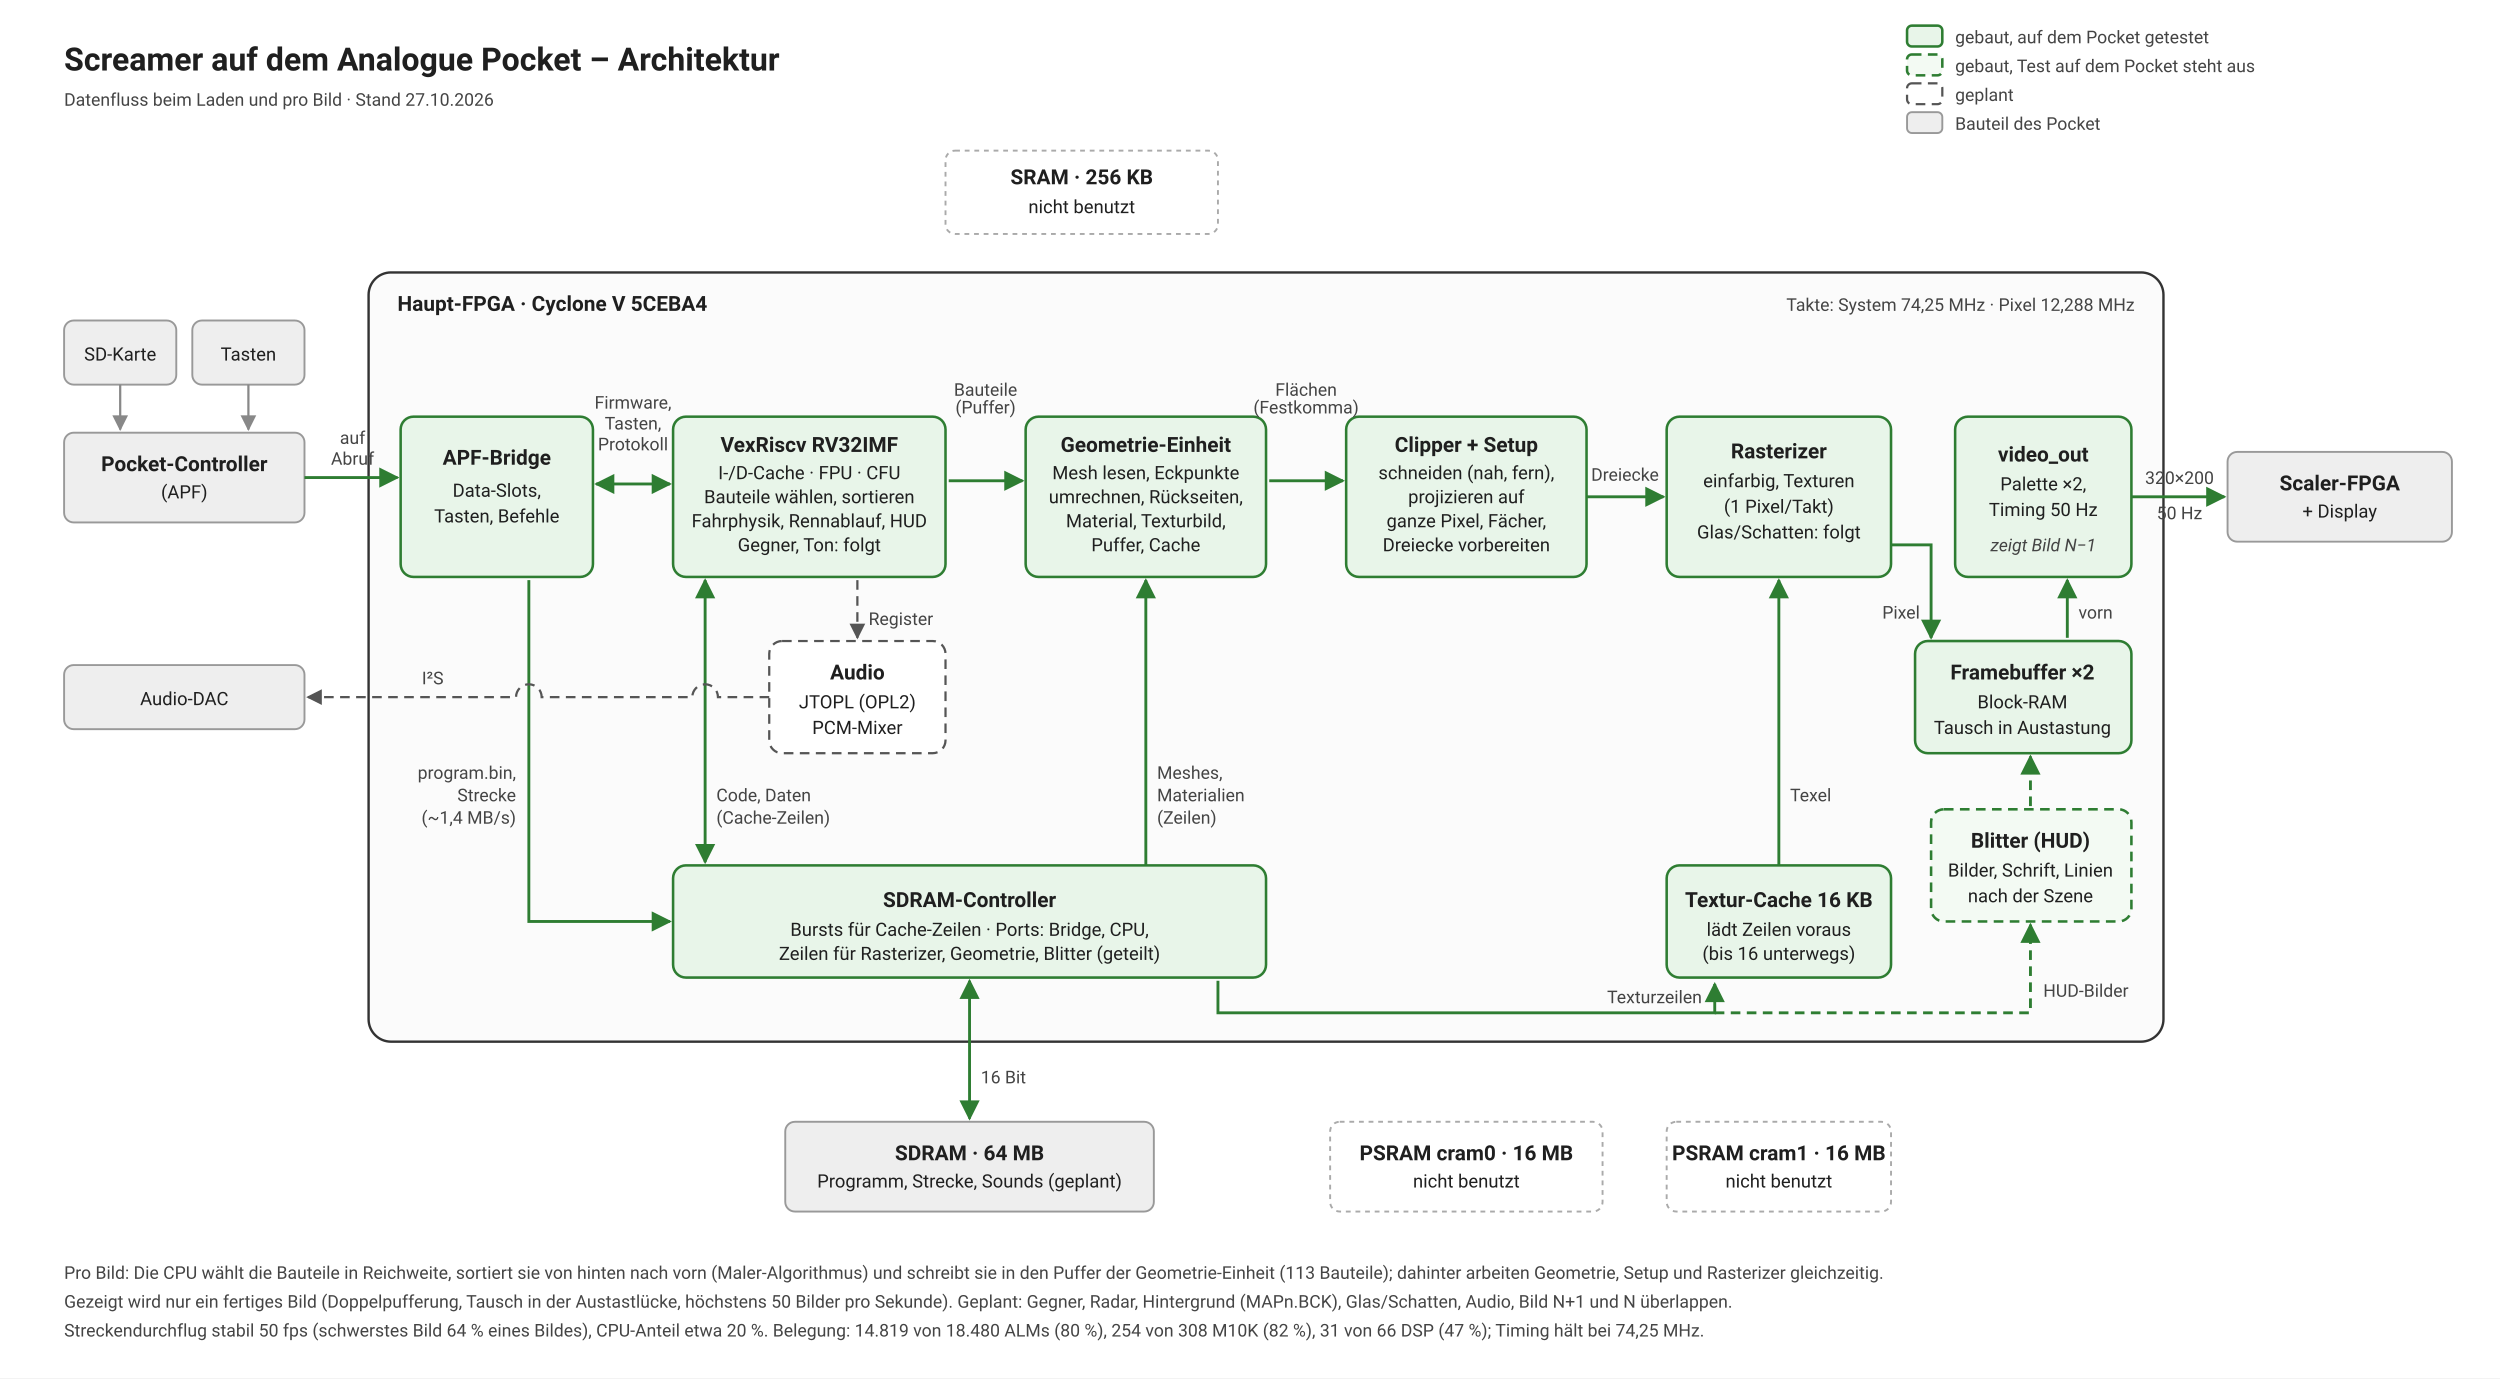
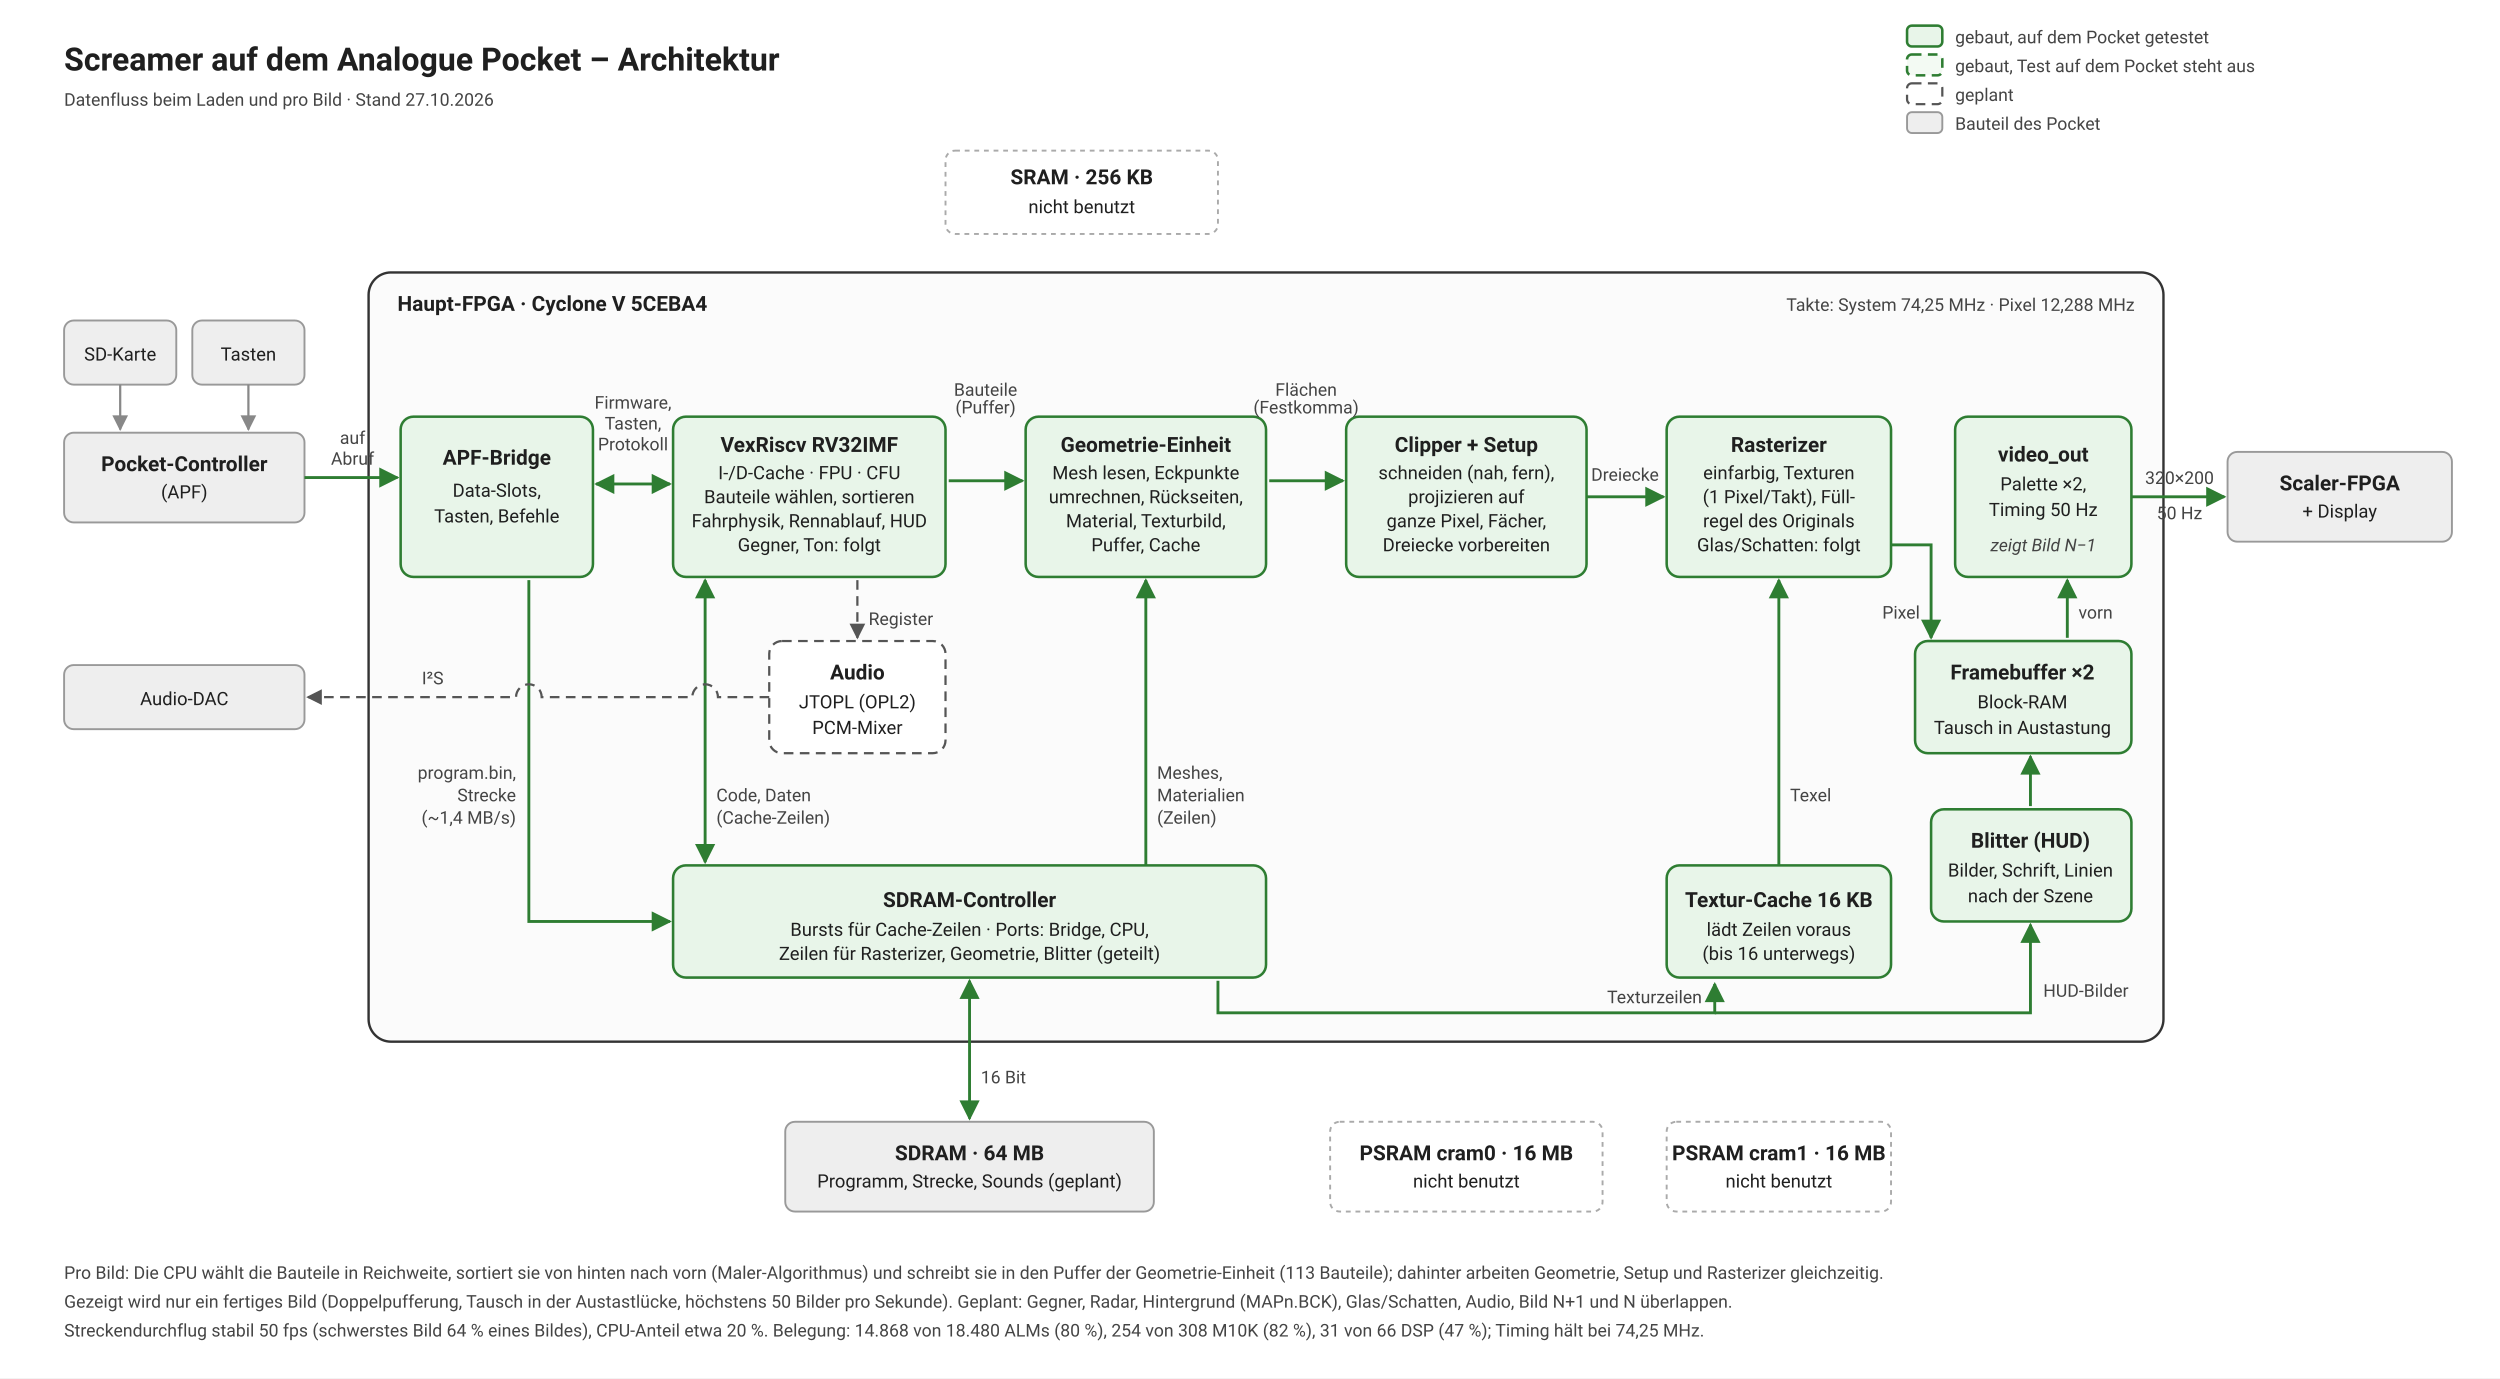
<svg xmlns="http://www.w3.org/2000/svg" viewBox="0 0 1560 860" width="1560" height="860" role="img" aria-label="Architektur: Die CPU wählt und sortiert die Bauteile der Strecke und schreibt je Bauteil seine Lage in Register der Geometrie-Einheit. Die liest das Mesh aus dem SDRAM, rechnet die Eckpunkte in Kamerasicht um, lässt Rückseiten weg und gibt die Flächen an Clipper und Setup-Einheit, die schneiden, projizieren und die Dreiecke für den Rasterizer vorbereiten. Der Rasterizer liest Texturen über einen Cache aus dem SDRAM, der fehlende Zeilen schon vor einer Warteschlange anfordert, und schreibt in den hinteren der beiden Framebuffer im Block-RAM; video_out zeigt den vorderen mit 50 Hz, getauscht wird in der Austastlücke. Programm und Strecke lädt der Pocket auf Anforderung über die APF-Bridge in den SDRAM.">
  <defs>
    <marker id="built" viewBox="0 0 10 10" refX="9" refY="5" markerWidth="7" markerHeight="7" orient="auto-start-reverse">
      <path d="M0,0 L10,5 L0,10 z" fill="#2e7d32" />
    </marker>
    <marker id="plan" viewBox="0 0 10 10" refX="9" refY="5" markerWidth="7" markerHeight="7" orient="auto-start-reverse">
      <path d="M0,0 L10,5 L0,10 z" fill="#555555" />
    </marker>
    <marker id="ext" viewBox="0 0 10 10" refX="9" refY="5" markerWidth="7" markerHeight="7" orient="auto-start-reverse">
      <path d="M0,0 L10,5 L0,10 z" fill="#888888" />
    </marker>
  </defs>
  <style>
    text { font-family: system-ui, -apple-system, "Segoe UI", Roboto, Helvetica, Arial, sans-serif; fill: #1f1f1f; }
    .h { font-size: 20px; font-weight: 700; }
    .t { font-size: 13px; font-weight: 600; }
    .b { font-size: 11.5px; }
    .p { font-size: 11px; font-style: italic; fill: #444444; }
    .l { font-size: 11px; fill: #444444; }
    .c { text-anchor: middle; }
    .r { text-anchor: end; }
    .built { fill: #e8f5e9; stroke: #2e7d32; stroke-width: 1.6; }
    .fresh { fill: #f3faf3; stroke: #2e7d32; stroke-width: 1.6; stroke-dasharray: 6 4; }
    .plan { fill: #ffffff; stroke: #555555; stroke-width: 1.4; stroke-dasharray: 6 4; }
    .ext { fill: #eeeeee; stroke: #999999; stroke-width: 1.2; }
    .free { fill: #ffffff; stroke: #aaaaaa; stroke-width: 1.2; stroke-dasharray: 3 3; }
    .wb { fill: none; stroke: #2e7d32; stroke-width: 1.8; }
    .wf { fill: none; stroke: #2e7d32; stroke-width: 1.8; stroke-dasharray: 6 4; }
    .wp { fill: none; stroke: #555555; stroke-width: 1.4; stroke-dasharray: 6 4; }
    .we { fill: none; stroke: #888888; stroke-width: 1.4; }
  </style>
  <rect width="1560" height="860" fill="#ffffff" />
  <text x="40" y="44" class="h">Screamer auf dem Analogue Pocket – Architektur</text>
  <text x="40" y="66" class="l">Datenfluss beim Laden und pro Bild · Stand 27.10.2026</text>
  <rect x="1190" y="16" width="22" height="13" rx="3" class="built" />
  <text x="1220" y="27" class="l">gebaut, auf dem Pocket getestet</text>
  <rect x="1190" y="34" width="22" height="13" rx="3" class="fresh" />
  <text x="1220" y="45" class="l">gebaut, Test auf dem Pocket steht aus</text>
  <rect x="1190" y="52" width="22" height="13" rx="3" class="plan" />
  <text x="1220" y="63" class="l">geplant</text>
  <rect x="1190" y="70" width="22" height="13" rx="3" class="ext" />
  <text x="1220" y="81" class="l">Bauteil des Pocket</text>
  <rect x="590" y="94" width="170" height="52" rx="6" class="free" />
  <text x="675" y="115" class="t c" fill="#666666">SRAM · 256 KB</text>
  <text x="675" y="133" class="b c">nicht benutzt</text>
  <rect x="40" y="200" width="70" height="40" rx="6" class="ext" />
  <text x="75" y="225" class="b c">SD-Karte</text>
  <rect x="120" y="200" width="70" height="40" rx="6" class="ext" />
  <text x="155" y="225" class="b c">Tasten</text>
  <path d="M75,240 V268" class="we" marker-end="url(#ext)" />
  <path d="M155,240 V268" class="we" marker-end="url(#ext)" />
  <rect x="40" y="270" width="150" height="56" rx="6" class="ext" />
  <text x="115" y="294" class="t c">Pocket-Controller</text>
  <text x="115" y="311" class="b c">(APF)</text>
  <rect x="40" y="415" width="150" height="40" rx="6" class="ext" />
  <text x="115" y="440" class="b c">Audio-DAC</text>
  <rect x="1390" y="282" width="140" height="56" rx="6" class="ext" />
  <text x="1460" y="306" class="t c">Scaler-FPGA</text>
  <text x="1460" y="323" class="b c">+ Display</text>
  <rect x="230" y="170" width="1120" height="480" rx="14" fill="#fbfbfb" stroke="#333333" stroke-width="1.5" />
  <text x="248" y="194" class="t">Haupt-FPGA · Cyclone V 5CEBA4</text>
  <text x="1332" y="194" class="l r">Takte: System 74,25 MHz · Pixel 12,288 MHz</text>
  <rect x="250" y="260" width="120" height="100" rx="8" class="built" />
  <text x="310" y="290" class="t c">APF-Bridge</text>
  <text x="310" y="310" class="b c">Data-Slots,</text>
  <text x="310" y="326" class="b c">Tasten, Befehle</text>
  <rect x="420" y="260" width="170" height="100" rx="8" class="built" />
  <text x="505" y="282" class="t c">VexRiscv RV32IMF</text>
  <text x="505" y="299" class="b c">I-/D-Cache · FPU · CFU</text>
  <text x="505" y="314" class="b c">Bauteile wählen, sortieren</text>
  <text x="505" y="329" class="b c">Fahrphysik, Rennablauf, HUD</text>
  <text x="505" y="344" class="b c">Gegner, Ton: folgt</text>
  <rect x="640" y="260" width="150" height="100" rx="8" class="built" />
  <text x="715" y="282" class="t c">Geometrie-Einheit</text>
  <text x="715" y="299" class="b c">Mesh lesen, Eckpunkte</text>
  <text x="715" y="314" class="b c">umrechnen, Rückseiten,</text>
  <text x="715" y="329" class="b c">Material, Texturbild,</text>
  <text x="715" y="344" class="b c">Puffer, Cache</text>
  <rect x="840" y="260" width="150" height="100" rx="8" class="built" />
  <text x="915" y="282" class="t c">Clipper + Setup</text>
  <text x="915" y="299" class="b c">schneiden (nah, fern),</text>
  <text x="915" y="314" class="b c">projizieren auf</text>
  <text x="915" y="329" class="b c">ganze Pixel, Fächer,</text>
  <text x="915" y="344" class="b c">Dreiecke vorbereiten</text>
  <rect x="1040" y="260" width="140" height="100" rx="8" class="built" />
-   <text x="1110" y="286" class="t c">Rasterizer</text>
-   <text x="1110" y="304" class="b c">einfarbig, Texturen</text>
-   <text x="1110" y="320" class="b c">(1 Pixel/Takt)</text>
-   <text x="1110" y="336" class="b c">Glas/Schatten: folgt</text>
+   <text x="1110" y="282" class="t c">Rasterizer</text>
+   <text x="1110" y="299" class="b c">einfarbig, Texturen</text>
+   <text x="1110" y="314" class="b c">(1 Pixel/Takt), Füll-</text>
+   <text x="1110" y="329" class="b c">regel des Originals</text>
+   <text x="1110" y="344" class="b c">Glas/Schatten: folgt</text>
  <rect x="1220" y="260" width="110" height="100" rx="8" class="built" />
  <text x="1275" y="288" class="t c">video_out</text>
  <text x="1275" y="306" class="b c">Palette ×2,</text>
  <text x="1275" y="322" class="b c">Timing 50 Hz</text>
  <text x="1275" y="344" class="p c">zeigt Bild N−1</text>
  <rect x="480" y="400" width="110" height="70" rx="8" class="plan" />
  <text x="535" y="424" class="t c">Audio</text>
  <text x="535" y="442" class="b c">JTOPL (OPL2)</text>
  <text x="535" y="458" class="b c">PCM-Mixer</text>
-   <rect x="1205" y="505" width="125" height="70" rx="8" class="fresh" />
+   <rect x="1205" y="505" width="125" height="70" rx="8" class="built" />
  <text x="1267" y="529" class="t c">Blitter (HUD)</text>
  <text x="1267" y="547" class="b c">Bilder, Schrift, Linien</text>
  <text x="1267" y="563" class="b c">nach der Szene</text>
-   <path d="M1267,503 V472" class="wf" marker-end="url(#built)" />
-   <path d="M1070,632 H1267 V577" class="wf" marker-end="url(#built)" />
+   <path d="M1267,503 V472" class="wb" marker-end="url(#built)" />
+   <path d="M1070,632 H1267 V577" class="wb" marker-end="url(#built)" />
  <text x="1275" y="622" class="l">HUD-Bilder</text>
  <rect x="1195" y="400" width="135" height="70" rx="8" class="built" />
  <text x="1262" y="424" class="t c">Framebuffer ×2</text>
  <text x="1262" y="442" class="b c">Block-RAM</text>
  <text x="1262" y="458" class="b c">Tausch in Austastung</text>
  <rect x="420" y="540" width="370" height="70" rx="8" class="built" />
  <text x="605" y="566" class="t c">SDRAM-Controller</text>
  <text x="605" y="584" class="b c">Bursts für Cache-Zeilen · Ports: Bridge, CPU,</text>
  <text x="605" y="599" class="b c">Zeilen für Rasterizer, Geometrie, Blitter (geteilt)</text>
  <rect x="1040" y="540" width="140" height="70" rx="8" class="built" />
  <text x="1110" y="566" class="t c">Textur-Cache 16 KB</text>
  <text x="1110" y="584" class="b c">lädt Zeilen voraus</text>
  <text x="1110" y="599" class="b c">(bis 16 unterwegs)</text>
  <rect x="490" y="700" width="230" height="56" rx="6" class="ext" />
  <text x="605" y="724" class="t c">SDRAM · 64 MB</text>
  <text x="605" y="741" class="b c">Programm, Strecke, Sounds (geplant)</text>
  <rect x="830" y="700" width="170" height="56" rx="6" class="free" />
  <text x="915" y="724" class="t c" fill="#666666">PSRAM cram0 · 16 MB</text>
  <text x="915" y="741" class="b c">nicht benutzt</text>
  <rect x="1040" y="700" width="140" height="56" rx="6" class="free" />
  <text x="1110" y="724" class="t c" fill="#666666">PSRAM cram1 · 16 MB</text>
  <text x="1110" y="741" class="b c">nicht benutzt</text>
  <path d="M190,298 H248" class="wb" marker-end="url(#built)" />
  <text x="220" y="277" class="l c">auf</text>
  <text x="220" y="290" class="l c">Abruf</text>
  <path d="M372,302 H418" class="wb" marker-start="url(#built)" marker-end="url(#built)" />
  <text x="395" y="255" class="l c">Firmware,</text>
  <text x="395" y="268" class="l c">Tasten,</text>
  <text x="395" y="281" class="l c">Protokoll</text>
  <path d="M330,362 V575 H418" class="wb" marker-end="url(#built)" />
  <text x="322" y="486" class="l r">program.bin,</text>
  <text x="322" y="500" class="l r">Strecke</text>
  <text x="322" y="514" class="l r">(~1,4 MB/s)</text>
  <path d="M990,310 H1038" class="wb" marker-end="url(#built)" />
  <text x="1014" y="300" class="l c">Dreiecke</text>
  <path d="M1180,340 H1205 V398" class="wb" marker-end="url(#built)" />
  <text x="1198" y="386" class="l r">Pixel</text>
  <path d="M1290,398 V362" class="wb" marker-end="url(#built)" />
  <text x="1297" y="386" class="l">vorn</text>
  <path d="M1330,310 H1388" class="wb" marker-end="url(#built)" />
  <text x="1360" y="302" class="l c">320×200</text>
  <text x="1360" y="324" class="l c">50 Hz</text>
  <path d="M440,362 V538" class="wb" marker-start="url(#built)" marker-end="url(#built)" />
  <text x="447" y="500" class="l">Code, Daten</text>
  <text x="447" y="514" class="l">(Cache-Zeilen)</text>
  <path d="M1110,540 V362" class="wb" marker-end="url(#built)" />
  <text x="1117" y="500" class="l">Texel</text>
  <path d="M760,612 V632 H1070 V614" class="wb" marker-end="url(#built)" />
  <text x="1062" y="626" class="l r">Texturzeilen</text>
  <path d="M605,612 V698" class="wb" marker-start="url(#built)" marker-end="url(#built)" />
  <text x="612" y="676" class="l">16 Bit</text>
  <path d="M592,300 H638" class="wb" marker-end="url(#built)" />
  <text x="615" y="247" class="l c">Bauteile</text>
  <text x="615" y="258" class="l c">(Puffer)</text>
  <path d="M792,300 H838" class="wb" marker-end="url(#built)" />
  <text x="815" y="247" class="l c">Flächen</text>
  <text x="815" y="258" class="l c">(Festkomma)</text>
  <path d="M715,540 V362" class="wb" marker-end="url(#built)" />
  <text x="722" y="486" class="l">Meshes,</text>
  <text x="722" y="500" class="l">Materialien</text>
  <text x="722" y="514" class="l">(Zeilen)</text>
  <path d="M535,362 V398" class="wp" marker-end="url(#plan)" />
  <text x="542" y="390" class="l">Register</text>
  <path d="M480,435 H448 A8,8 0 0 0 432,435 H338 A8,8 0 0 0 322,435 H192" class="wp" marker-end="url(#plan)" />
  <text x="270" y="427" class="l c">I²S</text>
  <text x="40" y="798" class="l">Pro Bild: Die CPU wählt die Bauteile in Reichweite, sortiert sie von hinten nach vorn (Maler-Algorithmus) und schreibt sie in den Puffer der Geometrie-Einheit (113 Bauteile); dahinter arbeiten Geometrie, Setup und Rasterizer gleichzeitig.</text>
  <text x="40" y="816" class="l">Gezeigt wird nur ein fertiges Bild (Doppelpufferung, Tausch in der Austastlücke, höchstens 50 Bilder pro Sekunde). Geplant: Gegner, Radar, Hintergrund (MAPn.BCK), Glas/Schatten, Audio, Bild N+1 und N überlappen.</text>
-   <text x="40" y="834" class="l">Streckendurchflug stabil 50 fps (schwerstes Bild 64 % eines Bildes), CPU-Anteil etwa 20 %. Belegung: 14.819 von 18.480 ALMs (80 %), 254 von 308 M10K (82 %), 31 von 66 DSP (47 %); Timing hält bei 74,25 MHz.</text>
+   <text x="40" y="834" class="l">Streckendurchflug stabil 50 fps (schwerstes Bild 64 % eines Bildes), CPU-Anteil etwa 20 %. Belegung: 14.868 von 18.480 ALMs (80 %), 254 von 308 M10K (82 %), 31 von 66 DSP (47 %); Timing hält bei 74,25 MHz.</text>
</svg>
